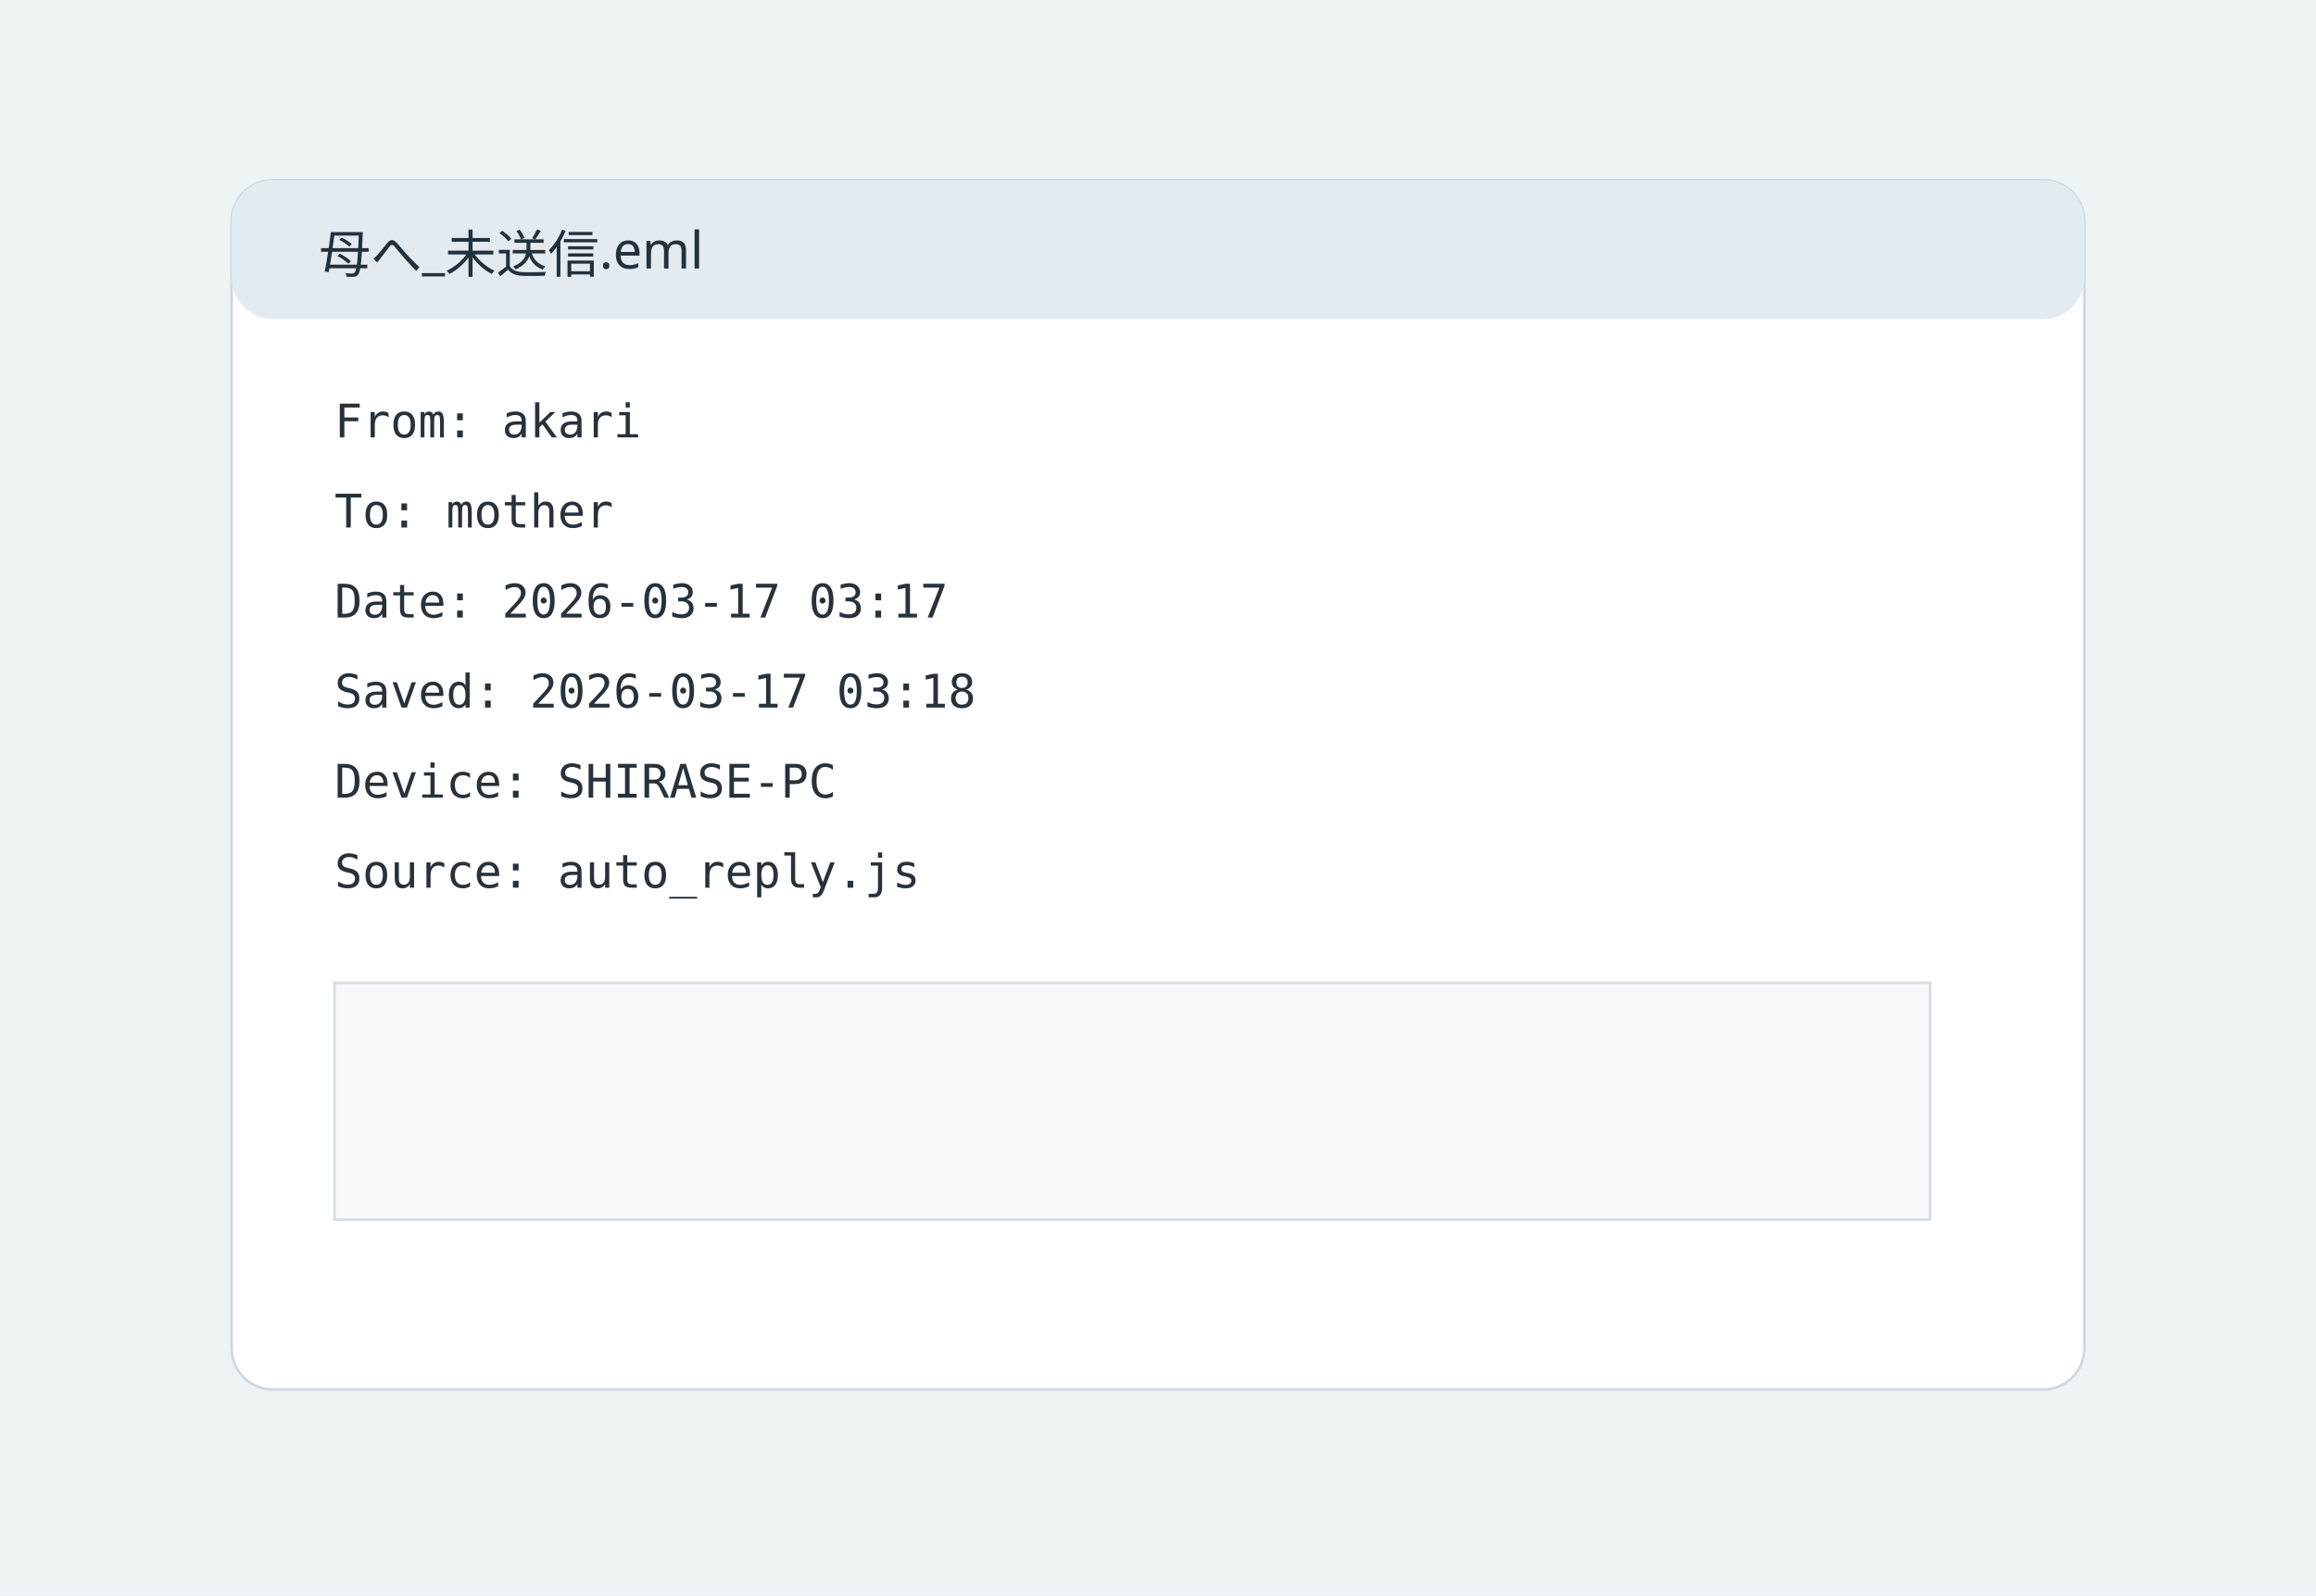
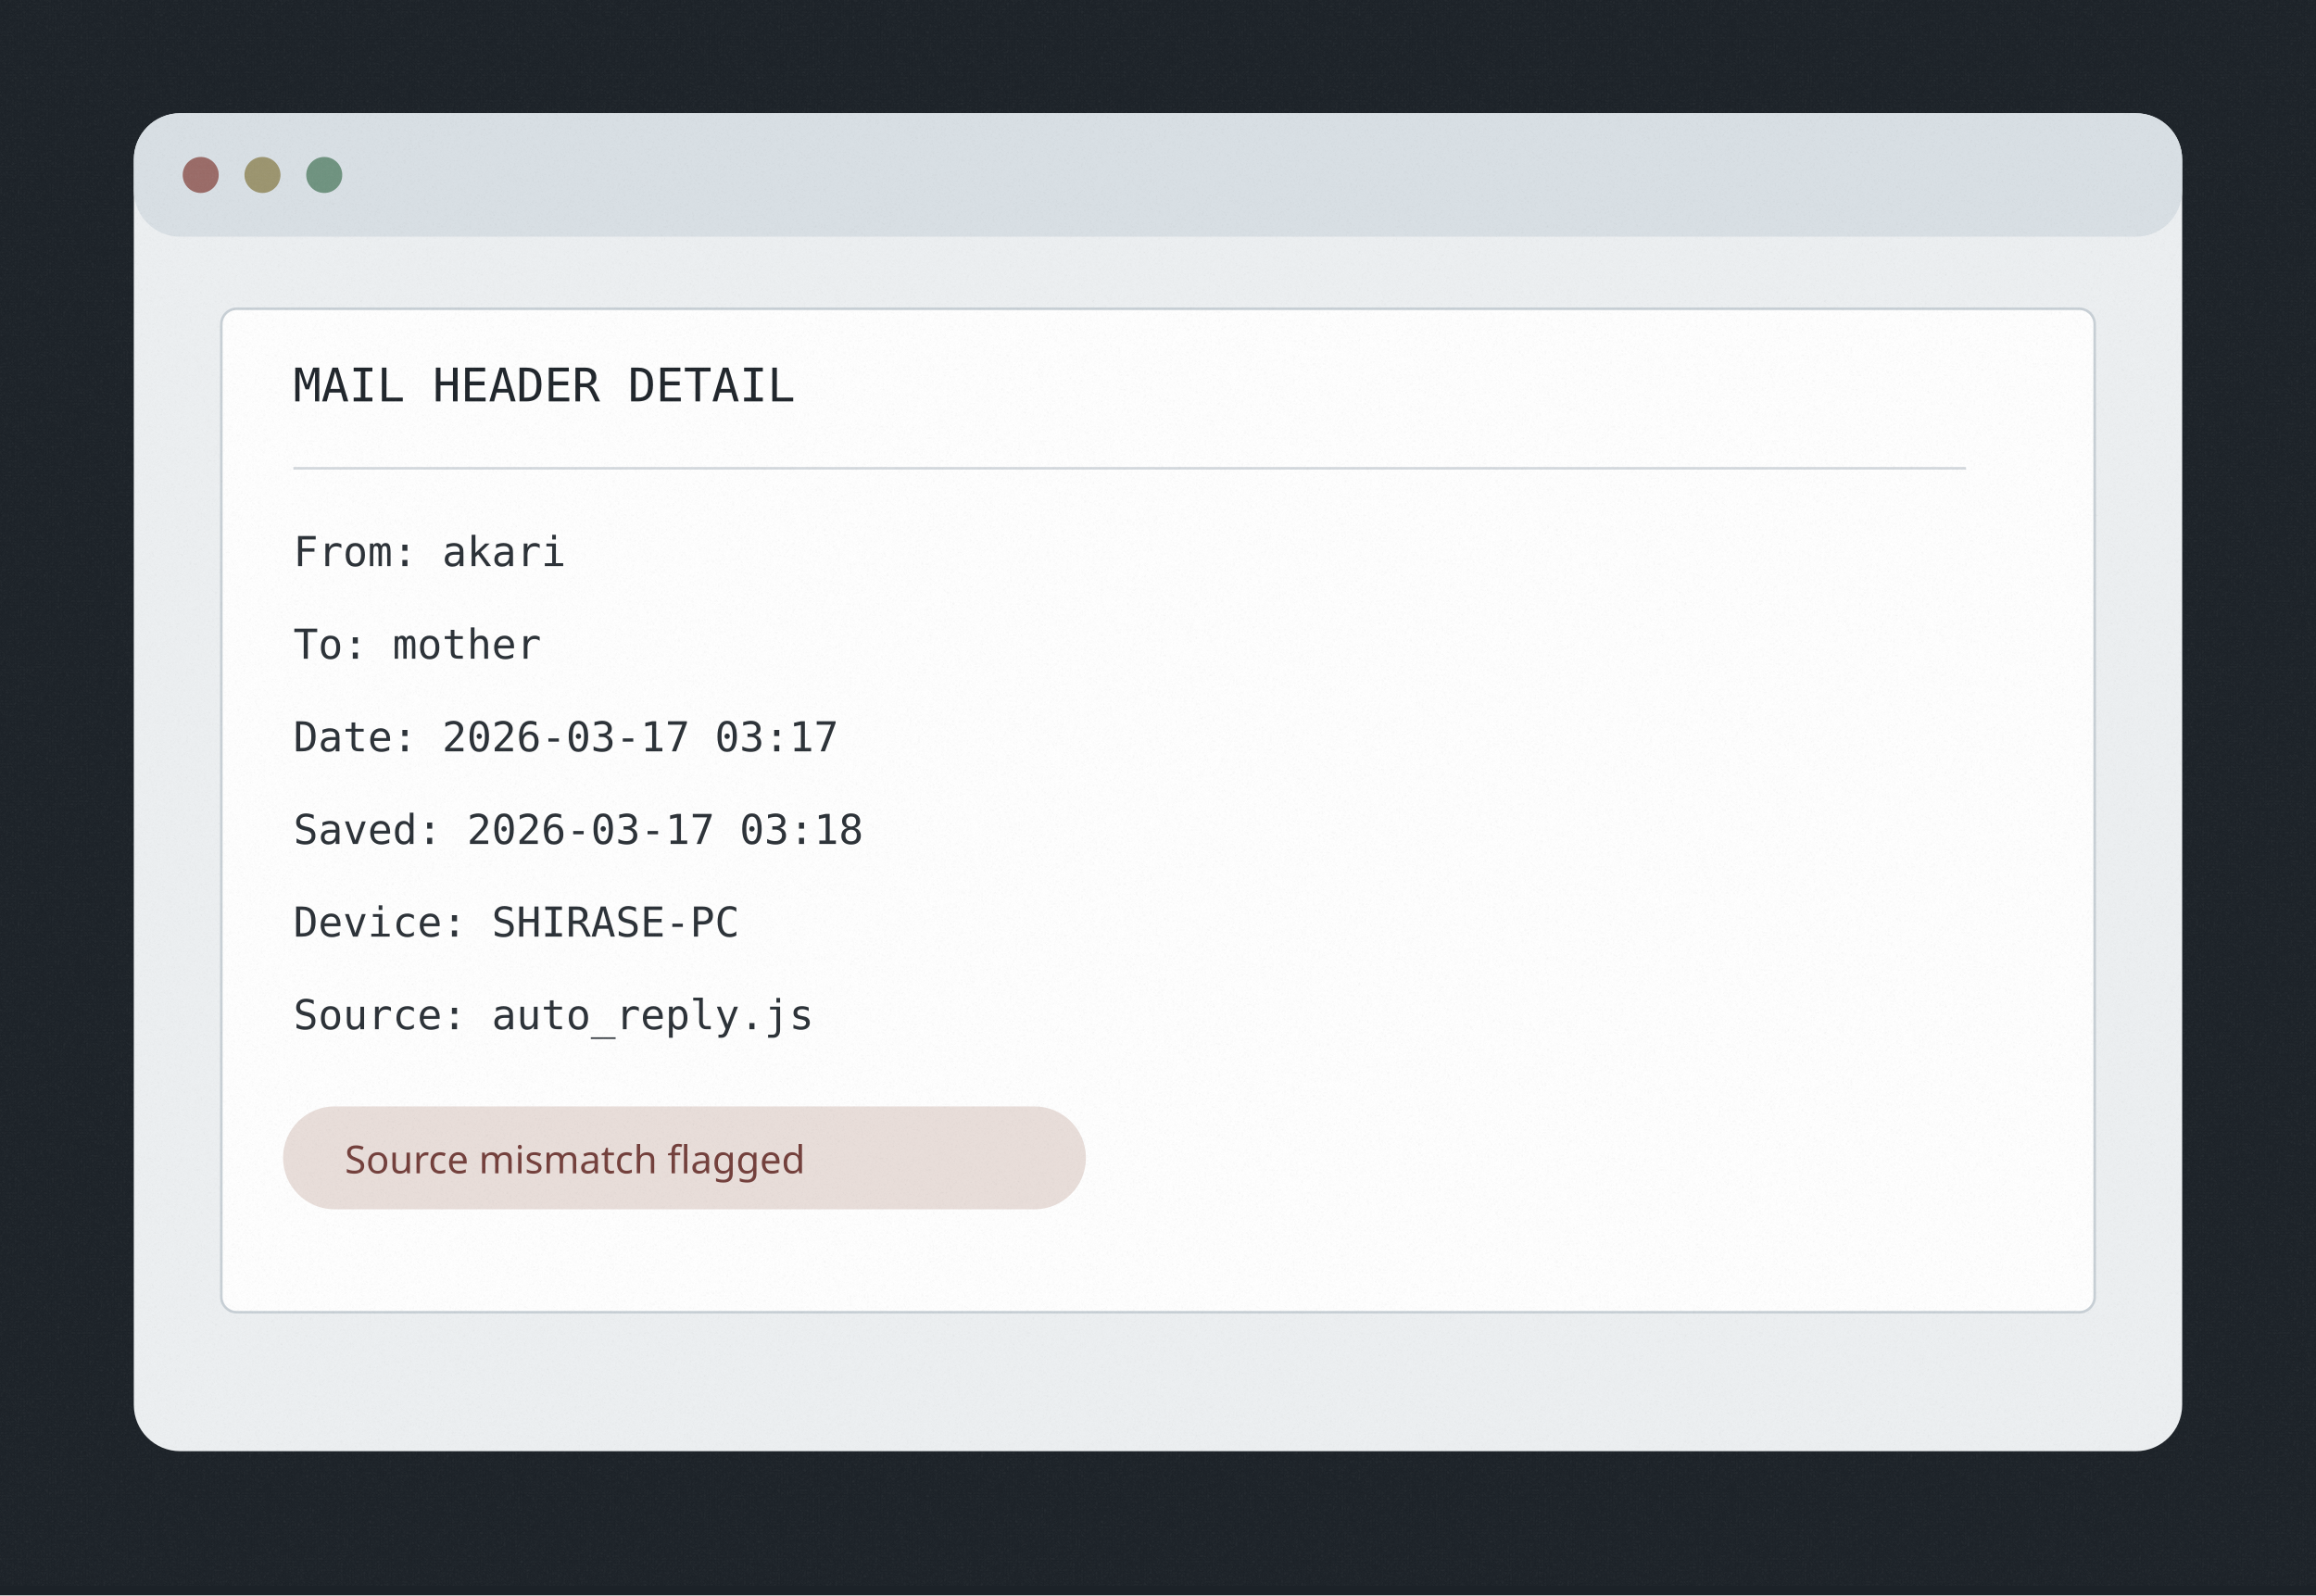
<svg xmlns="http://www.w3.org/2000/svg" viewBox="0 0 900 620" role="img" aria-label="メールヘッダ詳細画面のスクリーンショット風画像">
-   <rect width="900" height="620" fill="#eef3f6" />
-   <rect x="90" y="70" width="720" height="470" rx="16" fill="#fff" stroke="#cfd8df" />
-   <rect x="90" y="70" width="720" height="54" rx="16" fill="#e4ebf0" />
-   <text x="124" y="106" font-family="sans-serif" font-size="20" fill="#23313d">母へ_未送信.eml</text>
-   <g font-family="monospace" font-size="18" fill="#27323b">
-     <text x="130" y="170">From: akari</text>
-     <text x="130" y="205">To: mother</text>
-     <text x="130" y="240">Date: 2026-03-17 03:17</text>
-     <text x="130" y="275">Saved: 2026-03-17 03:18</text>
-     <text x="130" y="310">Device: SHIRASE-PC</text>
-     <text x="130" y="345">Source: auto_reply.js</text>
+   <defs>
+     <filter id="screenNoise">
+       <feTurbulence baseFrequency=".9" numOctaves="3" seed="21" />
+       <feColorMatrix type="saturate" values="0" />
+       <feComponentTransfer>
+         <feFuncA type="table" tableValues="0 .08" />
+       </feComponentTransfer>
+     </filter>
+   </defs>
+   <rect width="900" height="620" fill="#1c2228" />
+   <g transform="translate(52 44)">
+     <rect width="796" height="520" rx="18" fill="#edf0f2" />
+     <rect y="0" width="796" height="48" rx="18" fill="#d9e0e5" />
+     <circle cx="26" cy="24" r="7" fill="#9a6b67" />
+     <circle cx="50" cy="24" r="7" fill="#9c956f" />
+     <circle cx="74" cy="24" r="7" fill="#6f9380" />
+     <rect x="34" y="76" width="728" height="390" rx="6" fill="#fff" stroke="#c8d0d6" />
+     <text x="62" y="112" font-family="monospace" font-size="18" fill="#1f252b">MAIL HEADER DETAIL</text>
+     <path d="M62 138h650" stroke="#d4d9de" />
+     <g font-family="monospace" font-size="16" fill="#2b3137">
+       <text x="62" y="176">From: akari</text>
+       <text x="62" y="212">To: mother</text>
+       <text x="62" y="248">Date: 2026-03-17 03:17</text>
+       <text x="62" y="284">Saved: 2026-03-17 03:18</text>
+       <text x="62" y="320">Device: SHIRASE-PC</text>
+       <text x="62" y="356">Source: auto_reply.js</text>
+     </g>
+     <rect x="58" y="386" width="312" height="40" rx="20" fill="#e9deda" />
+     <text x="82" y="412" font-family="sans-serif" font-size="15" fill="#733f3b">Source mismatch flagged</text>
+     <rect width="796" height="520" rx="18" filter="url(#screenNoise)" />
  </g>
-   <rect x="130" y="382" width="620" height="92" fill="#f7f9fb" stroke="#d5dde5" />
</svg>
